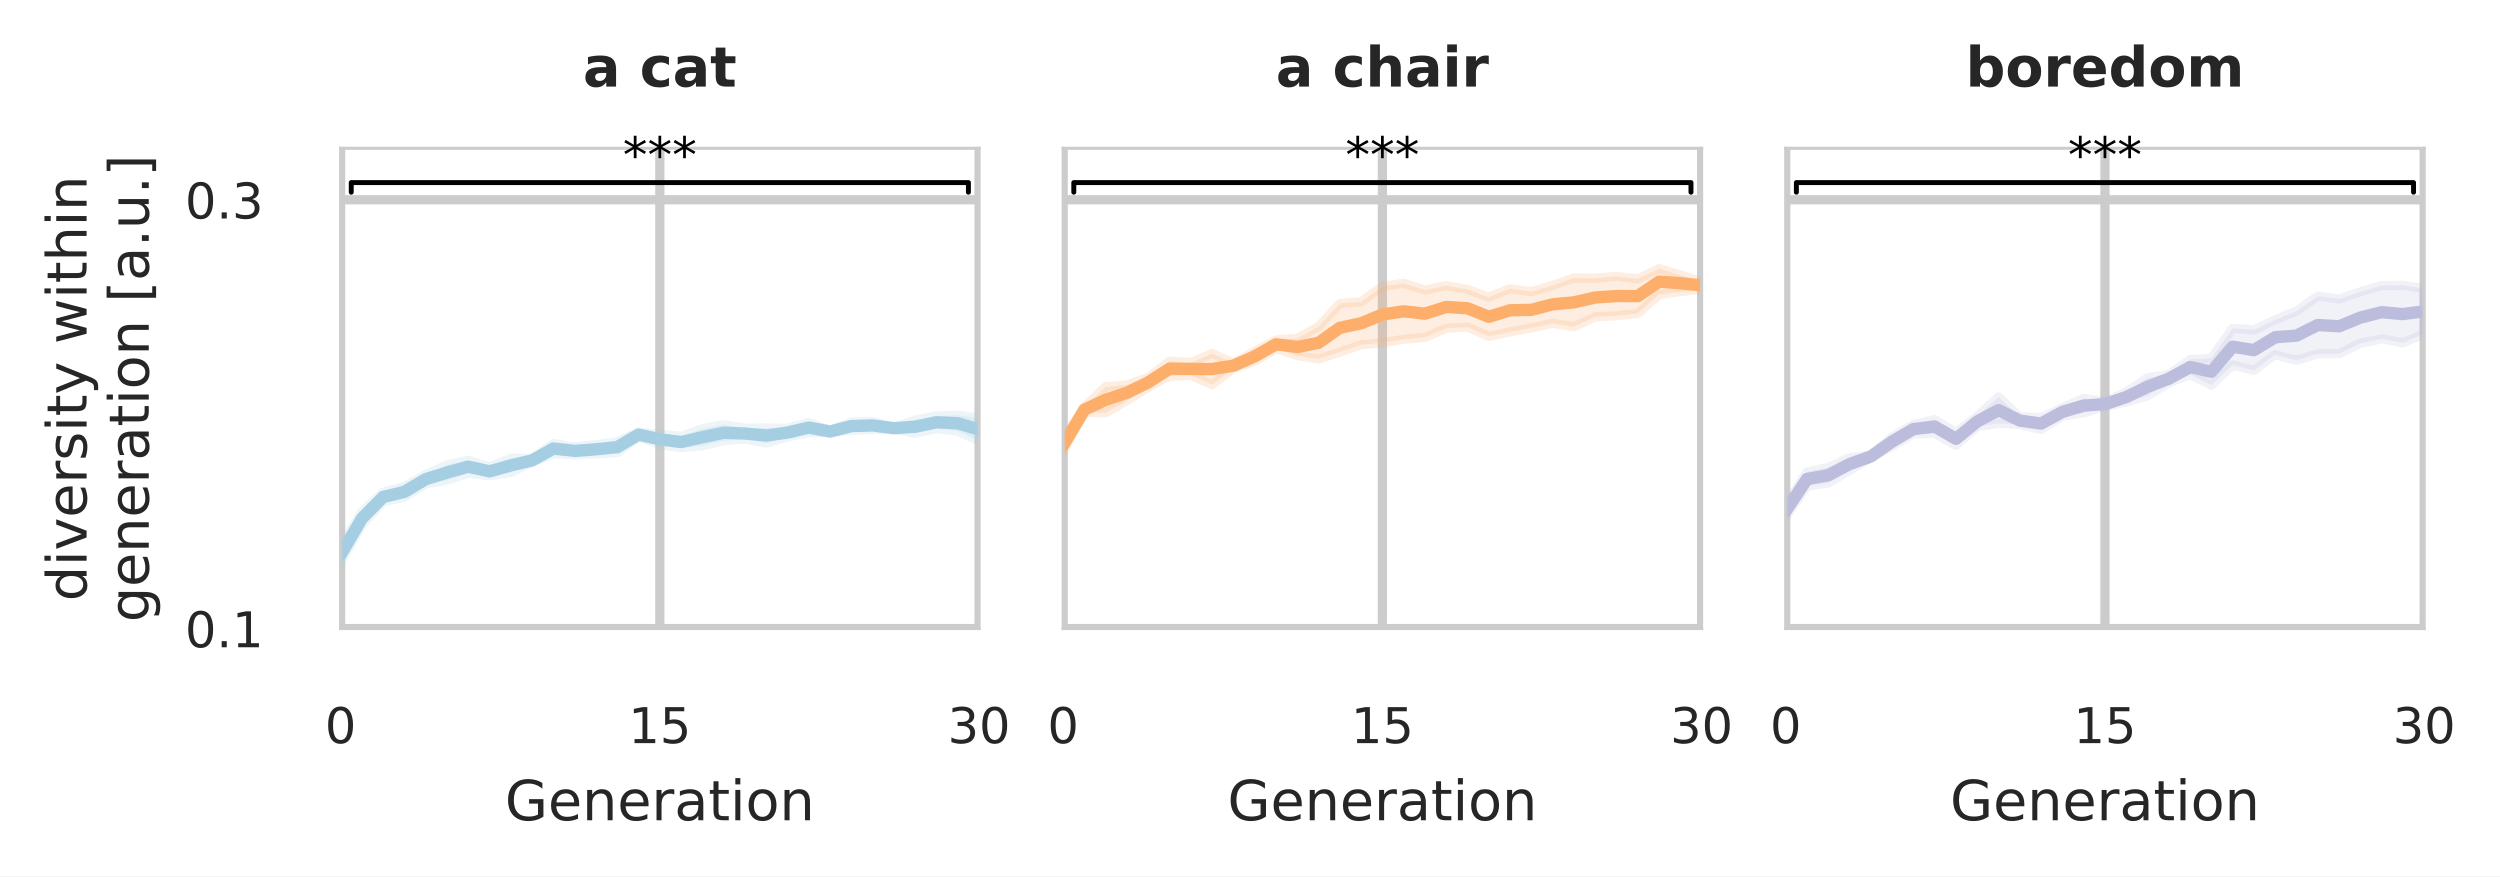
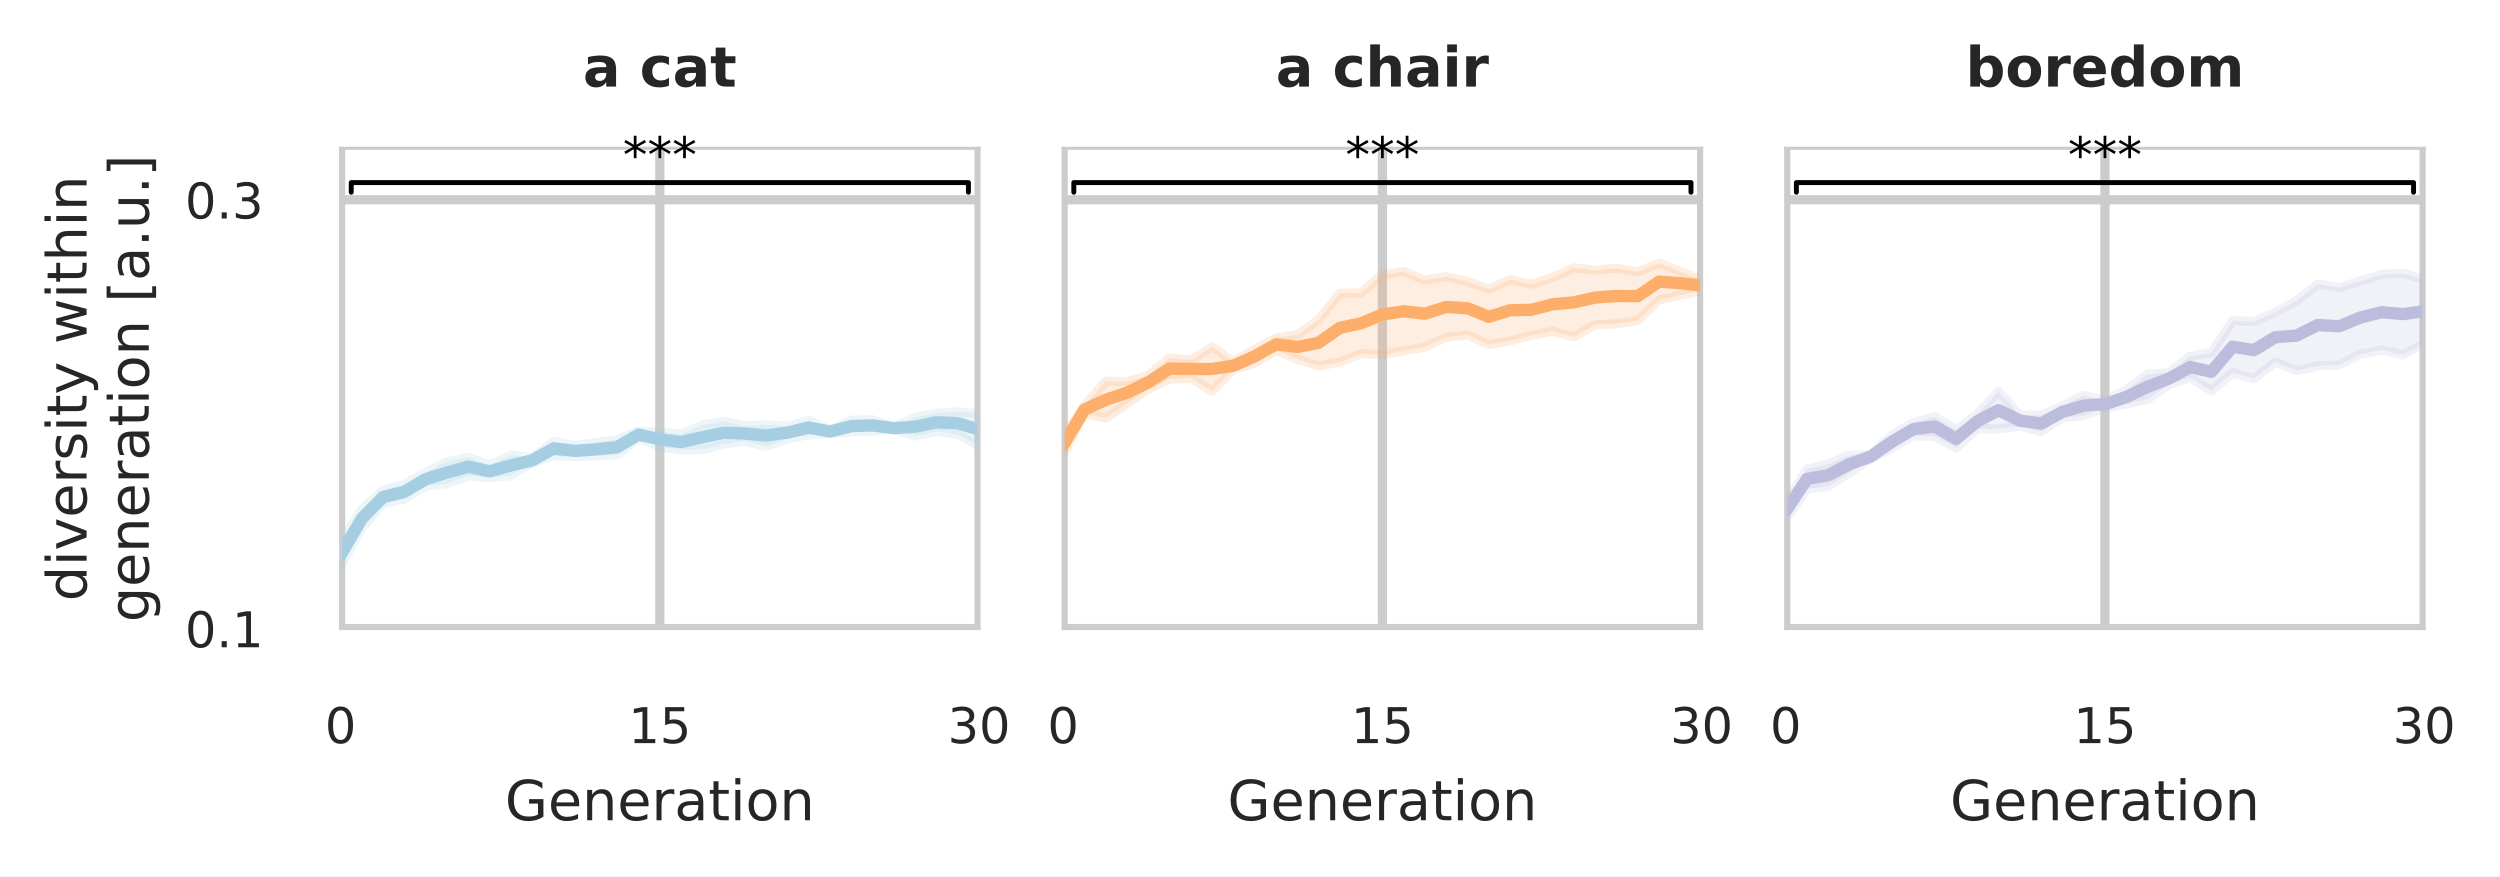
<svg xmlns="http://www.w3.org/2000/svg" xmlns:xlink="http://www.w3.org/1999/xlink" width="405.25pt" height="142.038pt" viewBox="0 0 405.25 142.038" version="1.1">
  <defs>
    <style type="text/css">*{stroke-linejoin: round; stroke-linecap: butt}</style>
  </defs>
  <g id="figure_1">
    <g id="patch_1">
      <path d="M 0 142.038  L 405.25 142.038  L 405.25 0  L 0 0  z " style="fill: #ffffff" />
    </g>
    <g id="axes_1">
      <g id="patch_2">
        <path d="M 55.211 101.885  L 158.704 101.885  L 158.704 24.039  L 55.211 24.039  z " style="fill: #ffffff" />
      </g>
      <g id="matplotlib.axis_1">
        <g id="xtick_1">
          <g id="line2d_1">
            <path d="M 55.211 101.885  L 55.211 24.039  " clip-path="url(#p2fac1399a0)" style="fill: none; stroke: #cccccc; stroke-width: 1.5; stroke-linecap: round" />
          </g>
          <g id="text_1">
            <g style="fill: #262626" transform="translate(52.66584 120.4639) scale(0.08 -0.08)">
              <defs>
                <path id="DejaVuSans-30" d="M 2034 4250  Q 1547 4250 1301 3770  Q 1056 3291 1056 2328  Q 1056 1369 1301 889  Q 1547 409 2034 409  Q 2525 409 2770 889  Q 3016 1369 3016 2328  Q 3016 3291 2770 3770  Q 2525 4250 2034 4250  z M 2034 4750  Q 2819 4750 3233 4129  Q 3647 3509 3647 2328  Q 3647 1150 3233 529  Q 2819 -91 2034 -91  Q 1250 -91 836 529  Q 422 1150 422 2328  Q 422 3509 836 4129  Q 1250 4750 2034 4750  z " transform="scale(0.015625)" />
              </defs>
              <use xlink:href="#DejaVuSans-30" />
            </g>
          </g>
        </g>
        <g id="xtick_2">
          <g id="line2d_2">
            <path d="M 106.957 101.885  L 106.957 24.039  " clip-path="url(#p2fac1399a0)" style="fill: none; stroke: #cccccc; stroke-width: 1.5; stroke-linecap: round" />
          </g>
          <g id="text_2">
            <g style="fill: #262626" transform="translate(101.8672 120.4639) scale(0.08 -0.08)">
              <defs>
                <path id="DejaVuSans-31" d="M 794 531  L 1825 531  L 1825 4091  L 703 3866  L 703 4441  L 1819 4666  L 2450 4666  L 2450 531  L 3481 531  L 3481 0  L 794 0  L 794 531  z " transform="scale(0.015625)" />
                <path id="DejaVuSans-35" d="M 691 4666  L 3169 4666  L 3169 4134  L 1269 4134  L 1269 2991  Q 1406 3038 1543 3061  Q 1681 3084 1819 3084  Q 2600 3084 3056 2656  Q 3513 2228 3513 1497  Q 3513 744 3044 326  Q 2575 -91 1722 -91  Q 1428 -91 1123 -41  Q 819 9 494 109  L 494 744  Q 775 591 1075 516  Q 1375 441 1709 441  Q 2250 441 2565 725  Q 2881 1009 2881 1497  Q 2881 1984 2565 2268  Q 2250 2553 1709 2553  Q 1456 2553 1204 2497  Q 953 2441 691 2322  L 691 4666  z " transform="scale(0.015625)" />
              </defs>
              <use xlink:href="#DejaVuSans-31" />
              <use xlink:href="#DejaVuSans-35" transform="translate(63.62305 0)" />
            </g>
          </g>
        </g>
        <g id="xtick_3">
          <g id="line2d_3">
            <path d="M 158.704 101.885  L 158.704 24.039  " clip-path="url(#p2fac1399a0)" style="fill: none; stroke: #cccccc; stroke-width: 1.5; stroke-linecap: round" />
          </g>
          <g id="text_3">
            <g style="fill: #262626" transform="translate(153.6136 120.4639) scale(0.08 -0.08)">
              <defs>
                <path id="DejaVuSans-33" d="M 2597 2516  Q 3050 2419 3304 2112  Q 3559 1806 3559 1356  Q 3559 666 3084 287  Q 2609 -91 1734 -91  Q 1441 -91 1130 -33  Q 819 25 488 141  L 488 750  Q 750 597 1062 519  Q 1375 441 1716 441  Q 2309 441 2620 675  Q 2931 909 2931 1356  Q 2931 1769 2642 2001  Q 2353 2234 1838 2234  L 1294 2234  L 1294 2753  L 1863 2753  Q 2328 2753 2575 2939  Q 2822 3125 2822 3475  Q 2822 3834 2567 4026  Q 2313 4219 1838 4219  Q 1578 4219 1281 4162  Q 984 4106 628 3988  L 628 4550  Q 988 4650 1302 4700  Q 1616 4750 1894 4750  Q 2613 4750 3031 4423  Q 3450 4097 3450 3541  Q 3450 3153 3228 2886  Q 3006 2619 2597 2516  z " transform="scale(0.015625)" />
              </defs>
              <use xlink:href="#DejaVuSans-33" />
              <use xlink:href="#DejaVuSans-30" transform="translate(63.62305 0)" />
            </g>
          </g>
        </g>
        <g id="text_4">
          <g style="fill: #262626" transform="translate(81.85353 132.9662) scale(0.09 -0.09)">
            <defs>
              <path id="DejaVuSans-47" d="M 3809 666  L 3809 1919  L 2778 1919  L 2778 2438  L 4434 2438  L 4434 434  Q 4069 175 3628 42  Q 3188 -91 2688 -91  Q 1594 -91 976 548  Q 359 1188 359 2328  Q 359 3472 976 4111  Q 1594 4750 2688 4750  Q 3144 4750 3555 4637  Q 3966 4525 4313 4306  L 4313 3634  Q 3963 3931 3569 4081  Q 3175 4231 2741 4231  Q 1884 4231 1454 3753  Q 1025 3275 1025 2328  Q 1025 1384 1454 906  Q 1884 428 2741 428  Q 3075 428 3337 486  Q 3600 544 3809 666  z " transform="scale(0.015625)" />
              <path id="DejaVuSans-65" d="M 3597 1894  L 3597 1613  L 953 1613  Q 991 1019 1311 708  Q 1631 397 2203 397  Q 2534 397 2845 478  Q 3156 559 3463 722  L 3463 178  Q 3153 47 2828 -22  Q 2503 -91 2169 -91  Q 1331 -91 842 396  Q 353 884 353 1716  Q 353 2575 817 3079  Q 1281 3584 2069 3584  Q 2775 3584 3186 3129  Q 3597 2675 3597 1894  z M 3022 2063  Q 3016 2534 2758 2815  Q 2500 3097 2075 3097  Q 1594 3097 1305 2825  Q 1016 2553 972 2059  L 3022 2063  z " transform="scale(0.015625)" />
              <path id="DejaVuSans-6e" d="M 3513 2113  L 3513 0  L 2938 0  L 2938 2094  Q 2938 2591 2744 2837  Q 2550 3084 2163 3084  Q 1697 3084 1428 2787  Q 1159 2491 1159 1978  L 1159 0  L 581 0  L 581 3500  L 1159 3500  L 1159 2956  Q 1366 3272 1645 3428  Q 1925 3584 2291 3584  Q 2894 3584 3203 3211  Q 3513 2838 3513 2113  z " transform="scale(0.015625)" />
              <path id="DejaVuSans-72" d="M 2631 2963  Q 2534 3019 2420 3045  Q 2306 3072 2169 3072  Q 1681 3072 1420 2755  Q 1159 2438 1159 1844  L 1159 0  L 581 0  L 581 3500  L 1159 3500  L 1159 2956  Q 1341 3275 1631 3429  Q 1922 3584 2338 3584  Q 2397 3584 2469 3576  Q 2541 3569 2628 3553  L 2631 2963  z " transform="scale(0.015625)" />
              <path id="DejaVuSans-61" d="M 2194 1759  Q 1497 1759 1228 1600  Q 959 1441 959 1056  Q 959 750 1161 570  Q 1363 391 1709 391  Q 2188 391 2477 730  Q 2766 1069 2766 1631  L 2766 1759  L 2194 1759  z M 3341 1997  L 3341 0  L 2766 0  L 2766 531  Q 2569 213 2275 61  Q 1981 -91 1556 -91  Q 1019 -91 701 211  Q 384 513 384 1019  Q 384 1609 779 1909  Q 1175 2209 1959 2209  L 2766 2209  L 2766 2266  Q 2766 2663 2505 2880  Q 2244 3097 1772 3097  Q 1472 3097 1187 3025  Q 903 2953 641 2809  L 641 3341  Q 956 3463 1253 3523  Q 1550 3584 1831 3584  Q 2591 3584 2966 3190  Q 3341 2797 3341 1997  z " transform="scale(0.015625)" />
              <path id="DejaVuSans-74" d="M 1172 4494  L 1172 3500  L 2356 3500  L 2356 3053  L 1172 3053  L 1172 1153  Q 1172 725 1289 603  Q 1406 481 1766 481  L 2356 481  L 2356 0  L 1766 0  Q 1100 0 847 248  Q 594 497 594 1153  L 594 3053  L 172 3053  L 172 3500  L 594 3500  L 594 4494  L 1172 4494  z " transform="scale(0.015625)" />
              <path id="DejaVuSans-69" d="M 603 3500  L 1178 3500  L 1178 0  L 603 0  L 603 3500  z M 603 4863  L 1178 4863  L 1178 4134  L 603 4134  L 603 4863  z " transform="scale(0.015625)" />
              <path id="DejaVuSans-6f" d="M 1959 3097  Q 1497 3097 1228 2736  Q 959 2375 959 1747  Q 959 1119 1226 758  Q 1494 397 1959 397  Q 2419 397 2687 759  Q 2956 1122 2956 1747  Q 2956 2369 2687 2733  Q 2419 3097 1959 3097  z M 1959 3584  Q 2709 3584 3137 3096  Q 3566 2609 3566 1747  Q 3566 888 3137 398  Q 2709 -91 1959 -91  Q 1206 -91 779 398  Q 353 888 353 1747  Q 353 2609 779 3096  Q 1206 3584 1959 3584  z " transform="scale(0.015625)" />
            </defs>
            <use xlink:href="#DejaVuSans-47" />
            <use xlink:href="#DejaVuSans-65" transform="translate(77.49023 0)" />
            <use xlink:href="#DejaVuSans-6e" transform="translate(139.0137 0)" />
            <use xlink:href="#DejaVuSans-65" transform="translate(202.3926 0)" />
            <use xlink:href="#DejaVuSans-72" transform="translate(263.916 0)" />
            <use xlink:href="#DejaVuSans-61" transform="translate(305.0293 0)" />
            <use xlink:href="#DejaVuSans-74" transform="translate(366.3086 0)" />
            <use xlink:href="#DejaVuSans-69" transform="translate(405.5176 0)" />
            <use xlink:href="#DejaVuSans-6f" transform="translate(433.3008 0)" />
            <use xlink:href="#DejaVuSans-6e" transform="translate(494.4824 0)" />
          </g>
        </g>
      </g>
      <g id="matplotlib.axis_2">
        <g id="ytick_1">
          <g id="line2d_4">
            <path d="M 55.211 101.885  L 158.704 101.885  " clip-path="url(#p2fac1399a0)" style="fill: none; stroke: #cccccc; stroke-width: 1.5; stroke-linecap: round" />
          </g>
          <g id="text_5">
            <g style="fill: #262626" transform="translate(29.98834 104.9245) scale(0.08 -0.08)">
              <defs>
                <path id="DejaVuSans-2e" d="M 684 794  L 1344 794  L 1344 0  L 684 0  L 684 794  z " transform="scale(0.015625)" />
              </defs>
              <use xlink:href="#DejaVuSans-30" />
              <use xlink:href="#DejaVuSans-2e" transform="translate(63.62305 0)" />
              <use xlink:href="#DejaVuSans-31" transform="translate(95.41016 0)" />
            </g>
          </g>
        </g>
        <g id="ytick_2">
          <g id="line2d_5">
            <path d="M 55.211 32.379  L 158.704 32.379  " clip-path="url(#p2fac1399a0)" style="fill: none; stroke: #cccccc; stroke-width: 1.5; stroke-linecap: round" />
          </g>
          <g id="text_6">
            <g style="fill: #262626" transform="translate(29.98834 35.41867) scale(0.08 -0.08)">
              <use xlink:href="#DejaVuSans-30" />
              <use xlink:href="#DejaVuSans-2e" transform="translate(63.62305 0)" />
              <use xlink:href="#DejaVuSans-33" transform="translate(95.41016 0)" />
            </g>
          </g>
        </g>
        <g id="text_7">
          <g style="fill: #262626" transform="translate(14.03859 97.45156) rotate(-90) scale(0.09 -0.09)">
            <defs>
              <path id="DejaVuSans-64" d="M 2906 2969  L 2906 4863  L 3481 4863  L 3481 0  L 2906 0  L 2906 525  Q 2725 213 2448 61  Q 2172 -91 1784 -91  Q 1150 -91 751 415  Q 353 922 353 1747  Q 353 2572 751 3078  Q 1150 3584 1784 3584  Q 2172 3584 2448 3432  Q 2725 3281 2906 2969  z M 947 1747  Q 947 1113 1208 752  Q 1469 391 1925 391  Q 2381 391 2643 752  Q 2906 1113 2906 1747  Q 2906 2381 2643 2742  Q 2381 3103 1925 3103  Q 1469 3103 1208 2742  Q 947 2381 947 1747  z " transform="scale(0.015625)" />
              <path id="DejaVuSans-76" d="M 191 3500  L 800 3500  L 1894 563  L 2988 3500  L 3597 3500  L 2284 0  L 1503 0  L 191 3500  z " transform="scale(0.015625)" />
              <path id="DejaVuSans-73" d="M 2834 3397  L 2834 2853  Q 2591 2978 2328 3040  Q 2066 3103 1784 3103  Q 1356 3103 1142 2972  Q 928 2841 928 2578  Q 928 2378 1081 2264  Q 1234 2150 1697 2047  L 1894 2003  Q 2506 1872 2764 1633  Q 3022 1394 3022 966  Q 3022 478 2636 193  Q 2250 -91 1575 -91  Q 1294 -91 989 -36  Q 684 19 347 128  L 347 722  Q 666 556 975 473  Q 1284 391 1588 391  Q 1994 391 2212 530  Q 2431 669 2431 922  Q 2431 1156 2273 1281  Q 2116 1406 1581 1522  L 1381 1569  Q 847 1681 609 1914  Q 372 2147 372 2553  Q 372 3047 722 3315  Q 1072 3584 1716 3584  Q 2034 3584 2315 3537  Q 2597 3491 2834 3397  z " transform="scale(0.015625)" />
              <path id="DejaVuSans-79" d="M 2059 -325  Q 1816 -950 1584 -1140  Q 1353 -1331 966 -1331  L 506 -1331  L 506 -850  L 844 -850  Q 1081 -850 1212 -737  Q 1344 -625 1503 -206  L 1606 56  L 191 3500  L 800 3500  L 1894 763  L 2988 3500  L 3597 3500  L 2059 -325  z " transform="scale(0.015625)" />
              <path id="DejaVuSans-20" transform="scale(0.015625)" />
              <path id="DejaVuSans-77" d="M 269 3500  L 844 3500  L 1563 769  L 2278 3500  L 2956 3500  L 3675 769  L 4391 3500  L 4966 3500  L 4050 0  L 3372 0  L 2619 2869  L 1863 0  L 1184 0  L 269 3500  z " transform="scale(0.015625)" />
              <path id="DejaVuSans-68" d="M 3513 2113  L 3513 0  L 2938 0  L 2938 2094  Q 2938 2591 2744 2837  Q 2550 3084 2163 3084  Q 1697 3084 1428 2787  Q 1159 2491 1159 1978  L 1159 0  L 581 0  L 581 4863  L 1159 4863  L 1159 2956  Q 1366 3272 1645 3428  Q 1925 3584 2291 3584  Q 2894 3584 3203 3211  Q 3513 2838 3513 2113  z " transform="scale(0.015625)" />
            </defs>
            <use xlink:href="#DejaVuSans-64" />
            <use xlink:href="#DejaVuSans-69" transform="translate(63.47656 0)" />
            <use xlink:href="#DejaVuSans-76" transform="translate(91.25977 0)" />
            <use xlink:href="#DejaVuSans-65" transform="translate(150.4395 0)" />
            <use xlink:href="#DejaVuSans-72" transform="translate(211.9629 0)" />
            <use xlink:href="#DejaVuSans-73" transform="translate(253.0762 0)" />
            <use xlink:href="#DejaVuSans-69" transform="translate(305.1758 0)" />
            <use xlink:href="#DejaVuSans-74" transform="translate(332.959 0)" />
            <use xlink:href="#DejaVuSans-79" transform="translate(372.168 0)" />
            <use xlink:href="#DejaVuSans-20" transform="translate(431.3477 0)" />
            <use xlink:href="#DejaVuSans-77" transform="translate(463.1348 0)" />
            <use xlink:href="#DejaVuSans-69" transform="translate(544.9219 0)" />
            <use xlink:href="#DejaVuSans-74" transform="translate(572.7051 0)" />
            <use xlink:href="#DejaVuSans-68" transform="translate(611.9141 0)" />
            <use xlink:href="#DejaVuSans-69" transform="translate(675.293 0)" />
            <use xlink:href="#DejaVuSans-6e" transform="translate(703.0762 0)" />
          </g>
          <g style="fill: #262626" transform="translate(24.11662 100.8469) rotate(-90) scale(0.09 -0.09)">
            <defs>
              <path id="DejaVuSans-67" d="M 2906 1791  Q 2906 2416 2648 2759  Q 2391 3103 1925 3103  Q 1463 3103 1205 2759  Q 947 2416 947 1791  Q 947 1169 1205 825  Q 1463 481 1925 481  Q 2391 481 2648 825  Q 2906 1169 2906 1791  z M 3481 434  Q 3481 -459 3084 -895  Q 2688 -1331 1869 -1331  Q 1566 -1331 1297 -1286  Q 1028 -1241 775 -1147  L 775 -588  Q 1028 -725 1275 -790  Q 1522 -856 1778 -856  Q 2344 -856 2625 -561  Q 2906 -266 2906 331  L 2906 616  Q 2728 306 2450 153  Q 2172 0 1784 0  Q 1141 0 747 490  Q 353 981 353 1791  Q 353 2603 747 3093  Q 1141 3584 1784 3584  Q 2172 3584 2450 3431  Q 2728 3278 2906 2969  L 2906 3500  L 3481 3500  L 3481 434  z " transform="scale(0.015625)" />
              <path id="DejaVuSans-5b" d="M 550 4863  L 1875 4863  L 1875 4416  L 1125 4416  L 1125 -397  L 1875 -397  L 1875 -844  L 550 -844  L 550 4863  z " transform="scale(0.015625)" />
              <path id="DejaVuSans-75" d="M 544 1381  L 544 3500  L 1119 3500  L 1119 1403  Q 1119 906 1312 657  Q 1506 409 1894 409  Q 2359 409 2629 706  Q 2900 1003 2900 1516  L 2900 3500  L 3475 3500  L 3475 0  L 2900 0  L 2900 538  Q 2691 219 2414 64  Q 2138 -91 1772 -91  Q 1169 -91 856 284  Q 544 659 544 1381  z M 1991 3584  L 1991 3584  z " transform="scale(0.015625)" />
              <path id="DejaVuSans-5d" d="M 1947 4863  L 1947 -844  L 622 -844  L 622 -397  L 1369 -397  L 1369 4416  L 622 4416  L 622 4863  L 1947 4863  z " transform="scale(0.015625)" />
            </defs>
            <use xlink:href="#DejaVuSans-67" />
            <use xlink:href="#DejaVuSans-65" transform="translate(63.47656 0)" />
            <use xlink:href="#DejaVuSans-6e" transform="translate(125 0)" />
            <use xlink:href="#DejaVuSans-65" transform="translate(188.3789 0)" />
            <use xlink:href="#DejaVuSans-72" transform="translate(249.9023 0)" />
            <use xlink:href="#DejaVuSans-61" transform="translate(291.0156 0)" />
            <use xlink:href="#DejaVuSans-74" transform="translate(352.2949 0)" />
            <use xlink:href="#DejaVuSans-69" transform="translate(391.5039 0)" />
            <use xlink:href="#DejaVuSans-6f" transform="translate(419.2871 0)" />
            <use xlink:href="#DejaVuSans-6e" transform="translate(480.4688 0)" />
            <use xlink:href="#DejaVuSans-20" transform="translate(543.8477 0)" />
            <use xlink:href="#DejaVuSans-5b" transform="translate(575.6348 0)" />
            <use xlink:href="#DejaVuSans-61" transform="translate(614.6484 0)" />
            <use xlink:href="#DejaVuSans-2e" transform="translate(675.9277 0)" />
            <use xlink:href="#DejaVuSans-75" transform="translate(707.7148 0)" />
            <use xlink:href="#DejaVuSans-2e" transform="translate(771.0938 0)" />
            <use xlink:href="#DejaVuSans-5d" transform="translate(802.8809 0)" />
          </g>
        </g>
      </g>
      <g id="FillBetweenPolyCollection_1">
        <defs>
-           <path id="m18b6a7871d" d="M 55.211 -53.372  L 55.211 -50.815  L 58.661 -56.895  L 62.11 -60.719  L 65.56 -61.46  L 69.01 -63.603  L 72.46 -64.184  L 75.909 -65.329  L 79.359 -64.918  L 82.809 -65.431  L 86.259 -67.124  L 89.708 -68.504  L 93.158 -68.328  L 96.608 -68.439  L 100.058 -68.685  L 103.507 -71.196  L 106.957 -69.993  L 110.407 -69.461  L 113.857 -69.773  L 117.306 -70.586  L 120.756 -70.893  L 124.206 -70.211  L 127.656 -71.213  L 131.106 -71.902  L 134.555 -71.919  L 138.005 -72.281  L 141.455 -72.426  L 144.905 -72.503  L 148.354 -71.789  L 151.804 -72.554  L 155.254 -72.145  L 158.704 -70.529  L 158.704 -74.271  L 158.704 -74.271  L 155.254 -74.72  L 151.804 -74.621  L 148.354 -73.944  L 144.905 -72.749  L 141.455 -73.731  L 138.005 -73.651  L 134.555 -72.259  L 131.106 -73.548  L 127.656 -72.625  L 124.206 -72.666  L 120.756 -72.634  L 117.306 -73.195  L 113.857 -72.566  L 110.407 -71.295  L 106.957 -71.668  L 103.507 -71.992  L 100.058 -70.431  L 96.608 -69.969  L 93.158 -69.571  L 89.708 -70.159  L 86.259 -67.692  L 82.809 -67.773  L 79.359 -66.335  L 75.909 -67.451  L 72.46 -66.701  L 69.01 -65.133  L 65.56 -63.175  L 62.11 -62.247  L 58.661 -59.086  L 55.211 -53.372  z " style="stroke: #a6cee3; stroke-opacity: 0.2; stroke-width: 1.5" />
+           <path id="md498c8ce78" d="M 55.211 -53.905  L 55.211 -50.282  L 58.661 -56.438  L 62.11 -60.401  L 65.56 -61.102  L 69.01 -63.284  L 72.46 -63.659  L 75.909 -64.887  L 79.359 -64.623  L 82.809 -64.943  L 86.259 -67.006  L 89.708 -68.159  L 93.158 -68.07  L 96.608 -68.12  L 100.058 -68.321  L 103.507 -71.03  L 106.957 -69.644  L 110.407 -69.079  L 113.857 -69.192  L 117.306 -70.043  L 120.756 -70.531  L 124.206 -69.699  L 127.656 -70.919  L 131.106 -71.559  L 134.555 -71.848  L 138.005 -71.995  L 141.455 -72.155  L 144.905 -72.452  L 148.354 -71.341  L 151.804 -72.124  L 155.254 -71.609  L 158.704 -69.749  L 158.704 -75.051  L 158.704 -75.051  L 155.254 -75.256  L 151.804 -75.052  L 148.354 -74.393  L 144.905 -72.801  L 141.455 -74.003  L 138.005 -73.936  L 134.555 -72.329  L 131.106 -73.891  L 127.656 -72.919  L 124.206 -73.177  L 120.756 -72.996  L 117.306 -73.739  L 113.857 -73.148  L 110.407 -71.677  L 106.957 -72.017  L 103.507 -72.158  L 100.058 -70.794  L 96.608 -70.288  L 93.158 -69.829  L 89.708 -70.503  L 86.259 -67.81  L 82.809 -68.261  L 79.359 -66.63  L 75.909 -67.893  L 72.46 -67.226  L 69.01 -65.452  L 65.56 -63.532  L 62.11 -62.565  L 58.661 -59.542  L 55.211 -53.905  z " style="stroke: #a6cee3; stroke-opacity: 0.2; stroke-width: 1.5" />
        </defs>
        <g clip-path="url(#p2fac1399a0)">
-           <use xlink:href="#m18b6a7871d" x="0" y="142.038" style="fill: #a6cee3; fill-opacity: 0.2; stroke: #a6cee3; stroke-opacity: 0.2; stroke-width: 1.5" />
+           <use xlink:href="#md498c8ce78" x="0" y="142.038" style="fill: #a6cee3; fill-opacity: 0.2; stroke: #a6cee3; stroke-opacity: 0.2; stroke-width: 1.5" />
        </g>
      </g>
      <g id="line2d_6">
        <path d="M 55.211 89.944  L 58.661 84.048  L 62.11 80.555  L 65.56 79.721  L 69.01 77.67  L 72.46 76.595  L 75.909 75.648  L 79.359 76.412  L 82.809 75.436  L 86.259 74.63  L 89.708 72.707  L 93.158 73.088  L 96.608 72.834  L 100.058 72.48  L 103.507 70.444  L 106.957 71.208  L 110.407 71.66  L 113.857 70.868  L 117.306 70.147  L 120.756 70.274  L 124.206 70.6  L 127.656 70.119  L 131.106 69.313  L 134.555 69.949  L 138.005 69.072  L 141.455 68.959  L 144.905 69.412  L 148.354 69.171  L 151.804 68.45  L 155.254 68.606  L 158.704 69.638  " clip-path="url(#p2fac1399a0)" style="fill: none; stroke: #a6cee3; stroke-width: 2; stroke-linecap: round" />
      </g>
      <g id="line2d_7">
        <path d="M 56.936 31.156  L 56.936 29.599  L 156.979 29.599  L 156.979 31.156  " style="fill: none; stroke: #000000; stroke-width: 0.8; stroke-linecap: round" />
      </g>
      <g id="patch_3">
        <path d="M 55.211 101.885  L 55.211 24.039  " style="fill: none; stroke: #cccccc; stroke-width: 0.5; stroke-linejoin: miter; stroke-linecap: square" />
      </g>
      <g id="patch_4">
        <path d="M 158.704 101.885  L 158.704 24.039  " style="fill: none; stroke: #cccccc; stroke-width: 0.5; stroke-linejoin: miter; stroke-linecap: square" />
      </g>
      <g id="patch_5">
        <path d="M 55.211 101.885  L 158.704 101.885  " style="fill: none; stroke: #cccccc; stroke-width: 0.5; stroke-linejoin: miter; stroke-linecap: square" />
      </g>
      <g id="patch_6">
        <path d="M 55.211 24.039  L 158.704 24.039  " style="fill: none; stroke: #cccccc; stroke-width: 0.5; stroke-linejoin: miter; stroke-linecap: square" />
      </g>
      <g id="text_8">
        <g transform="translate(100.9572 27.93531) scale(0.08 -0.08)">
          <defs>
            <path id="DejaVuSans-2a" d="M 3009 3897  L 1888 3291  L 3009 2681  L 2828 2375  L 1778 3009  L 1778 1831  L 1422 1831  L 1422 3009  L 372 2375  L 191 2681  L 1313 3291  L 191 3897  L 372 4206  L 1422 3572  L 1422 4750  L 1778 4750  L 1778 3572  L 2828 4206  L 3009 3897  z " transform="scale(0.015625)" />
          </defs>
          <use xlink:href="#DejaVuSans-2a" />
          <use xlink:href="#DejaVuSans-2a" transform="translate(50 0)" />
          <use xlink:href="#DejaVuSans-2a" transform="translate(100 0)" />
        </g>
      </g>
      <g id="text_9">
        <g style="fill: #262626" transform="translate(94.49853 14.03859) scale(0.09 -0.09)">
          <defs>
            <path id="DejaVuSans-Bold-61" d="M 2106 1575  Q 1756 1575 1579 1456  Q 1403 1338 1403 1106  Q 1403 894 1545 773  Q 1688 653 1941 653  Q 2256 653 2472 879  Q 2688 1106 2688 1447  L 2688 1575  L 2106 1575  z M 3816 1997  L 3816 0  L 2688 0  L 2688 519  Q 2463 200 2181 54  Q 1900 -91 1497 -91  Q 953 -91 614 226  Q 275 544 275 1050  Q 275 1666 698 1953  Q 1122 2241 2028 2241  L 2688 2241  L 2688 2328  Q 2688 2594 2478 2717  Q 2269 2841 1825 2841  Q 1466 2841 1156 2769  Q 847 2697 581 2553  L 581 3406  Q 941 3494 1303 3539  Q 1666 3584 2028 3584  Q 2975 3584 3395 3211  Q 3816 2838 3816 1997  z " transform="scale(0.015625)" />
            <path id="DejaVuSans-Bold-20" transform="scale(0.015625)" />
            <path id="DejaVuSans-Bold-63" d="M 3366 3391  L 3366 2478  Q 3138 2634 2908 2709  Q 2678 2784 2431 2784  Q 1963 2784 1702 2511  Q 1441 2238 1441 1747  Q 1441 1256 1702 982  Q 1963 709 2431 709  Q 2694 709 2930 787  Q 3166 866 3366 1019  L 3366 103  Q 3103 6 2833 -42  Q 2563 -91 2291 -91  Q 1344 -91 809 395  Q 275 881 275 1747  Q 275 2613 809 3098  Q 1344 3584 2291 3584  Q 2566 3584 2833 3536  Q 3100 3488 3366 3391  z " transform="scale(0.015625)" />
            <path id="DejaVuSans-Bold-74" d="M 1759 4494  L 1759 3500  L 2913 3500  L 2913 2700  L 1759 2700  L 1759 1216  Q 1759 972 1856 886  Q 1953 800 2241 800  L 2816 800  L 2816 0  L 1856 0  Q 1194 0 917 276  Q 641 553 641 1216  L 641 2700  L 84 2700  L 84 3500  L 641 3500  L 641 4494  L 1759 4494  z " transform="scale(0.015625)" />
          </defs>
          <use xlink:href="#DejaVuSans-Bold-61" />
          <use xlink:href="#DejaVuSans-Bold-20" transform="translate(67.48047 0)" />
          <use xlink:href="#DejaVuSans-Bold-63" transform="translate(102.2949 0)" />
          <use xlink:href="#DejaVuSans-Bold-61" transform="translate(161.5723 0)" />
          <use xlink:href="#DejaVuSans-Bold-74" transform="translate(229.0527 0)" />
        </g>
      </g>
    </g>
    <g id="axes_2">
      <g id="patch_7">
        <path d="M 172.339 101.885  L 275.832 101.885  L 275.832 24.039  L 172.339 24.039  z " style="fill: #ffffff" />
      </g>
      <g id="matplotlib.axis_3">
        <g id="xtick_4">
          <g id="line2d_8">
            <path d="M 172.339 101.885  L 172.339 24.039  " clip-path="url(#paa83cd52d5)" style="fill: none; stroke: #cccccc; stroke-width: 1.5; stroke-linecap: round" />
          </g>
          <g id="text_10">
            <g style="fill: #262626" transform="translate(169.794 120.4639) scale(0.08 -0.08)">
              <use xlink:href="#DejaVuSans-30" />
            </g>
          </g>
        </g>
        <g id="xtick_5">
          <g id="line2d_9">
            <path d="M 224.085 101.885  L 224.085 24.039  " clip-path="url(#paa83cd52d5)" style="fill: none; stroke: #cccccc; stroke-width: 1.5; stroke-linecap: round" />
          </g>
          <g id="text_11">
            <g style="fill: #262626" transform="translate(218.9954 120.4639) scale(0.08 -0.08)">
              <use xlink:href="#DejaVuSans-31" />
              <use xlink:href="#DejaVuSans-35" transform="translate(63.62305 0)" />
            </g>
          </g>
        </g>
        <g id="xtick_6">
          <g id="line2d_10">
            <path d="M 275.832 101.885  L 275.832 24.039  " clip-path="url(#paa83cd52d5)" style="fill: none; stroke: #cccccc; stroke-width: 1.5; stroke-linecap: round" />
          </g>
          <g id="text_12">
            <g style="fill: #262626" transform="translate(270.7418 120.4639) scale(0.08 -0.08)">
              <use xlink:href="#DejaVuSans-33" />
              <use xlink:href="#DejaVuSans-30" transform="translate(63.62305 0)" />
            </g>
          </g>
        </g>
        <g id="text_13">
          <g style="fill: #262626" transform="translate(198.9817 132.9662) scale(0.09 -0.09)">
            <use xlink:href="#DejaVuSans-47" />
            <use xlink:href="#DejaVuSans-65" transform="translate(77.49023 0)" />
            <use xlink:href="#DejaVuSans-6e" transform="translate(139.0137 0)" />
            <use xlink:href="#DejaVuSans-65" transform="translate(202.3926 0)" />
            <use xlink:href="#DejaVuSans-72" transform="translate(263.916 0)" />
            <use xlink:href="#DejaVuSans-61" transform="translate(305.0293 0)" />
            <use xlink:href="#DejaVuSans-74" transform="translate(366.3086 0)" />
            <use xlink:href="#DejaVuSans-69" transform="translate(405.5176 0)" />
            <use xlink:href="#DejaVuSans-6f" transform="translate(433.3008 0)" />
            <use xlink:href="#DejaVuSans-6e" transform="translate(494.4824 0)" />
          </g>
        </g>
      </g>
      <g id="matplotlib.axis_4">
        <g id="ytick_3">
          <g id="line2d_11">
            <path d="M 172.339 101.885  L 275.832 101.885  " clip-path="url(#paa83cd52d5)" style="fill: none; stroke: #cccccc; stroke-width: 1.5; stroke-linecap: round" />
          </g>
        </g>
        <g id="ytick_4">
          <g id="line2d_12">
            <path d="M 172.339 32.379  L 275.832 32.379  " clip-path="url(#paa83cd52d5)" style="fill: none; stroke: #cccccc; stroke-width: 1.5; stroke-linecap: round" />
          </g>
        </g>
      </g>
      <g id="FillBetweenPolyCollection_2">
        <defs>
-           <path id="mb9f5db2abd" d="M 172.339 -70.816  L 172.339 -68.893  L 175.789 -75.177  L 179.239 -75.123  L 182.688 -77.119  L 186.138 -79.255  L 189.588 -81.072  L 193.038 -81.198  L 196.487 -79.681  L 199.937 -82.335  L 203.387 -83.475  L 206.837 -85.53  L 210.286 -84.392  L 213.736 -83.843  L 217.186 -84.96  L 220.636 -86.154  L 224.085 -86.481  L 227.535 -87.037  L 230.985 -87.365  L 234.435 -88.82  L 237.884 -89.016  L 241.334 -87.507  L 244.784 -88.243  L 248.234 -88.888  L 251.683 -89.631  L 255.133 -89.083  L 258.583 -90.691  L 262.033 -90.86  L 265.482 -91.25  L 268.932 -94.271  L 272.382 -94.78  L 275.832 -95.147  L 275.832 -96.375  L 275.832 -96.375  L 272.382 -97.478  L 268.932 -98.495  L 265.482 -96.821  L 262.033 -97.24  L 258.583 -96.928  L 255.133 -96.98  L 251.683 -95.782  L 248.234 -94.743  L 244.784 -95.246  L 241.334 -93.862  L 237.884 -95.124  L 234.435 -95.745  L 230.985 -95.022  L 227.535 -96.113  L 224.085 -95.623  L 220.636 -93.121  L 217.186 -92.845  L 213.736 -89.097  L 210.286 -87.191  L 206.837 -86.93  L 203.387 -85.082  L 199.937 -83.195  L 196.487 -84.746  L 193.038 -83.258  L 189.588 -83.497  L 186.138 -80.874  L 182.688 -79.644  L 179.239 -79.35  L 175.789 -76.099  L 172.339 -70.816  z " style="stroke: #fdae6b; stroke-opacity: 0.2; stroke-width: 1.5" />
+           <path id="m158c2b828a" d="M 172.339 -71.217  L 172.339 -68.492  L 175.789 -74.985  L 179.239 -74.242  L 182.688 -76.593  L 186.138 -78.917  L 189.588 -80.567  L 193.038 -80.769  L 196.487 -78.626  L 199.937 -82.156  L 203.387 -83.14  L 206.837 -85.239  L 210.286 -83.808  L 213.736 -82.749  L 217.186 -83.318  L 220.636 -84.703  L 224.085 -84.577  L 227.535 -85.146  L 230.985 -85.77  L 234.435 -87.377  L 237.884 -87.744  L 241.334 -86.183  L 244.784 -86.785  L 248.234 -87.668  L 251.683 -88.349  L 255.133 -87.438  L 258.583 -89.392  L 262.033 -89.531  L 265.482 -90.09  L 268.932 -93.392  L 272.382 -94.218  L 275.832 -94.891  L 275.832 -96.63  L 275.832 -96.63  L 272.382 -98.039  L 268.932 -99.374  L 265.482 -97.981  L 262.033 -98.569  L 258.583 -98.227  L 255.133 -98.625  L 251.683 -97.064  L 248.234 -95.963  L 244.784 -96.705  L 241.334 -95.185  L 237.884 -96.396  L 234.435 -97.187  L 230.985 -96.617  L 227.535 -98.004  L 224.085 -97.527  L 220.636 -94.572  L 217.186 -94.487  L 213.736 -90.191  L 210.286 -87.775  L 206.837 -87.221  L 203.387 -85.417  L 199.937 -83.375  L 196.487 -85.801  L 193.038 -83.686  L 189.588 -84.002  L 186.138 -81.211  L 182.688 -80.17  L 179.239 -80.23  L 175.789 -76.291  L 172.339 -71.217  z " style="stroke: #fdae6b; stroke-opacity: 0.2; stroke-width: 1.5" />
        </defs>
        <g clip-path="url(#paa83cd52d5)">
-           <use xlink:href="#mb9f5db2abd" x="0" y="142.038" style="fill: #fdae6b; fill-opacity: 0.2; stroke: #fdae6b; stroke-opacity: 0.2; stroke-width: 1.5" />
+           <use xlink:href="#m158c2b828a" x="0" y="142.038" style="fill: #fdae6b; fill-opacity: 0.2; stroke: #fdae6b; stroke-opacity: 0.2; stroke-width: 1.5" />
        </g>
      </g>
      <g id="line2d_13">
        <path d="M 172.339 72.183  L 175.789 66.4  L 179.239 64.802  L 182.688 63.656  L 186.138 61.974  L 189.588 59.753  L 193.038 59.81  L 196.487 59.824  L 199.937 59.273  L 203.387 57.76  L 206.837 55.808  L 210.286 56.246  L 213.736 55.568  L 217.186 53.135  L 220.636 52.4  L 224.085 50.986  L 227.535 50.463  L 230.985 50.845  L 234.435 49.756  L 237.884 49.968  L 241.334 51.354  L 244.784 50.293  L 248.234 50.222  L 251.683 49.332  L 255.133 49.006  L 258.583 48.229  L 262.033 47.988  L 265.482 48.002  L 268.932 45.655  L 272.382 45.909  L 275.832 46.277  " clip-path="url(#paa83cd52d5)" style="fill: none; stroke: #fdae6b; stroke-width: 2; stroke-linecap: round" />
      </g>
      <g id="line2d_14">
        <path d="M 174.064 31.156  L 174.064 29.599  L 274.107 29.599  L 274.107 31.156  " style="fill: none; stroke: #000000; stroke-width: 0.8; stroke-linecap: round" />
      </g>
      <g id="patch_8">
        <path d="M 172.339 101.885  L 172.339 24.039  " style="fill: none; stroke: #cccccc; stroke-width: 0.5; stroke-linejoin: miter; stroke-linecap: square" />
      </g>
      <g id="patch_9">
        <path d="M 275.832 101.885  L 275.832 24.039  " style="fill: none; stroke: #cccccc; stroke-width: 0.5; stroke-linejoin: miter; stroke-linecap: square" />
      </g>
      <g id="patch_10">
        <path d="M 172.339 101.885  L 275.832 101.885  " style="fill: none; stroke: #cccccc; stroke-width: 0.5; stroke-linejoin: miter; stroke-linecap: square" />
      </g>
      <g id="patch_11">
        <path d="M 172.339 24.039  L 275.832 24.039  " style="fill: none; stroke: #cccccc; stroke-width: 0.5; stroke-linejoin: miter; stroke-linecap: square" />
      </g>
      <g id="text_14">
        <g transform="translate(218.0854 27.93531) scale(0.08 -0.08)">
          <use xlink:href="#DejaVuSans-2a" />
          <use xlink:href="#DejaVuSans-2a" transform="translate(50 0)" />
          <use xlink:href="#DejaVuSans-2a" transform="translate(100 0)" />
        </g>
      </g>
      <g id="text_15">
        <g style="fill: #262626" transform="translate(206.8124 14.03859) scale(0.09 -0.09)">
          <defs>
            <path id="DejaVuSans-Bold-68" d="M 4056 2131  L 4056 0  L 2931 0  L 2931 347  L 2931 1625  Q 2931 2084 2911 2256  Q 2891 2428 2841 2509  Q 2775 2619 2662 2680  Q 2550 2741 2406 2741  Q 2056 2741 1856 2470  Q 1656 2200 1656 1722  L 1656 0  L 538 0  L 538 4863  L 1656 4863  L 1656 2988  Q 1909 3294 2193 3439  Q 2478 3584 2822 3584  Q 3428 3584 3742 3212  Q 4056 2841 4056 2131  z " transform="scale(0.015625)" />
            <path id="DejaVuSans-Bold-69" d="M 538 3500  L 1656 3500  L 1656 0  L 538 0  L 538 3500  z M 538 4863  L 1656 4863  L 1656 3950  L 538 3950  L 538 4863  z " transform="scale(0.015625)" />
            <path id="DejaVuSans-Bold-72" d="M 3138 2547  Q 2991 2616 2845 2648  Q 2700 2681 2553 2681  Q 2122 2681 1889 2404  Q 1656 2128 1656 1613  L 1656 0  L 538 0  L 538 3500  L 1656 3500  L 1656 2925  Q 1872 3269 2151 3426  Q 2431 3584 2822 3584  Q 2878 3584 2943 3579  Q 3009 3575 3134 3559  L 3138 2547  z " transform="scale(0.015625)" />
          </defs>
          <use xlink:href="#DejaVuSans-Bold-61" />
          <use xlink:href="#DejaVuSans-Bold-20" transform="translate(67.48047 0)" />
          <use xlink:href="#DejaVuSans-Bold-63" transform="translate(102.2949 0)" />
          <use xlink:href="#DejaVuSans-Bold-68" transform="translate(161.5723 0)" />
          <use xlink:href="#DejaVuSans-Bold-61" transform="translate(232.7637 0)" />
          <use xlink:href="#DejaVuSans-Bold-69" transform="translate(300.2441 0)" />
          <use xlink:href="#DejaVuSans-Bold-72" transform="translate(334.5215 0)" />
        </g>
      </g>
    </g>
    <g id="axes_3">
      <g id="patch_12">
        <path d="M 289.467 101.885  L 392.96 101.885  L 392.96 24.039  L 289.467 24.039  z " style="fill: #ffffff" />
      </g>
      <g id="matplotlib.axis_5">
        <g id="xtick_7">
          <g id="line2d_15">
            <path d="M 289.467 101.885  L 289.467 24.039  " clip-path="url(#p4e846ec29d)" style="fill: none; stroke: #cccccc; stroke-width: 1.5; stroke-linecap: round" />
          </g>
          <g id="text_16">
            <g style="fill: #262626" transform="translate(286.9222 120.4639) scale(0.08 -0.08)">
              <use xlink:href="#DejaVuSans-30" />
            </g>
          </g>
        </g>
        <g id="xtick_8">
          <g id="line2d_16">
            <path d="M 341.214 101.885  L 341.214 24.039  " clip-path="url(#p4e846ec29d)" style="fill: none; stroke: #cccccc; stroke-width: 1.5; stroke-linecap: round" />
          </g>
          <g id="text_17">
            <g style="fill: #262626" transform="translate(336.1236 120.4639) scale(0.08 -0.08)">
              <use xlink:href="#DejaVuSans-31" />
              <use xlink:href="#DejaVuSans-35" transform="translate(63.62305 0)" />
            </g>
          </g>
        </g>
        <g id="xtick_9">
          <g id="line2d_17">
            <path d="M 392.96 101.885  L 392.96 24.039  " clip-path="url(#p4e846ec29d)" style="fill: none; stroke: #cccccc; stroke-width: 1.5; stroke-linecap: round" />
          </g>
          <g id="text_18">
            <g style="fill: #262626" transform="translate(387.87 120.4639) scale(0.08 -0.08)">
              <use xlink:href="#DejaVuSans-33" />
              <use xlink:href="#DejaVuSans-30" transform="translate(63.62305 0)" />
            </g>
          </g>
        </g>
        <g id="text_19">
          <g style="fill: #262626" transform="translate(316.1099 132.9662) scale(0.09 -0.09)">
            <use xlink:href="#DejaVuSans-47" />
            <use xlink:href="#DejaVuSans-65" transform="translate(77.49023 0)" />
            <use xlink:href="#DejaVuSans-6e" transform="translate(139.0137 0)" />
            <use xlink:href="#DejaVuSans-65" transform="translate(202.3926 0)" />
            <use xlink:href="#DejaVuSans-72" transform="translate(263.916 0)" />
            <use xlink:href="#DejaVuSans-61" transform="translate(305.0293 0)" />
            <use xlink:href="#DejaVuSans-74" transform="translate(366.3086 0)" />
            <use xlink:href="#DejaVuSans-69" transform="translate(405.5176 0)" />
            <use xlink:href="#DejaVuSans-6f" transform="translate(433.3008 0)" />
            <use xlink:href="#DejaVuSans-6e" transform="translate(494.4824 0)" />
          </g>
        </g>
      </g>
      <g id="matplotlib.axis_6">
        <g id="ytick_5">
          <g id="line2d_18">
            <path d="M 289.467 101.885  L 392.96 101.885  " clip-path="url(#p4e846ec29d)" style="fill: none; stroke: #cccccc; stroke-width: 1.5; stroke-linecap: round" />
          </g>
        </g>
        <g id="ytick_6">
          <g id="line2d_19">
            <path d="M 289.467 32.379  L 392.96 32.379  " clip-path="url(#p4e846ec29d)" style="fill: none; stroke: #cccccc; stroke-width: 1.5; stroke-linecap: round" />
          </g>
        </g>
      </g>
      <g id="FillBetweenPolyCollection_3">
        <defs>
-           <path id="mee297278c8" d="M 289.467 -60.152  L 289.467 -58.261  L 292.917 -63.258  L 296.367 -63.751  L 299.817 -65.793  L 303.266 -67.857  L 306.716 -69.704  L 310.166 -71.741  L 313.616 -71.77  L 317.065 -69.858  L 320.515 -72.891  L 323.965 -73.402  L 327.415 -73.246  L 330.864 -72.434  L 334.314 -74.605  L 337.764 -75.114  L 341.214 -76.136  L 344.663 -76.873  L 348.113 -77.896  L 351.563 -79.996  L 355.013 -81.321  L 358.462 -79.605  L 361.912 -82.863  L 365.362 -82.014  L 368.812 -84.536  L 372.261 -83.64  L 375.711 -84.683  L 379.161 -84.709  L 382.611 -86.384  L 386.06 -87.109  L 389.51 -86.47  L 392.96 -87.925  L 392.96 -95.254  L 392.96 -95.254  L 389.51 -95.775  L 386.06 -95.759  L 382.611 -94.73  L 379.161 -93.577  L 375.711 -94.027  L 372.261 -91.62  L 368.812 -90.215  L 365.362 -88.55  L 361.912 -88.805  L 358.462 -83.945  L 355.013 -83.757  L 351.563 -81.321  L 348.113 -80.791  L 344.663 -78.476  L 341.214 -76.922  L 337.764 -77.463  L 334.314 -75.936  L 330.864 -74.317  L 327.415 -74.467  L 323.965 -77.705  L 320.515 -74.568  L 317.065 -71.944  L 313.616 -74.02  L 310.166 -73.228  L 306.716 -71.222  L 303.266 -68.232  L 299.817 -67.835  L 296.367 -66.257  L 292.917 -65.534  L 289.467 -60.152  z " style="stroke: #bcbddc; stroke-opacity: 0.2; stroke-width: 1.5" />
+           <path id="mae0a195dde" d="M 289.467 -60.545  L 289.467 -57.867  L 292.917 -62.784  L 296.367 -63.229  L 299.817 -65.368  L 303.266 -67.78  L 306.716 -69.387  L 310.166 -71.432  L 313.616 -71.302  L 317.065 -69.424  L 320.515 -72.541  L 323.965 -72.506  L 327.415 -72.992  L 330.864 -72.042  L 334.314 -74.327  L 337.764 -74.625  L 341.214 -75.973  L 344.663 -76.539  L 348.113 -77.293  L 351.563 -79.72  L 355.013 -80.813  L 358.462 -78.701  L 361.912 -81.625  L 365.362 -80.653  L 368.812 -83.353  L 372.261 -81.978  L 375.711 -82.736  L 379.161 -82.862  L 382.611 -84.645  L 386.06 -85.307  L 389.51 -84.532  L 392.96 -86.398  L 392.96 -96.78  L 392.96 -96.78  L 389.51 -97.713  L 386.06 -97.56  L 382.611 -96.469  L 379.161 -95.423  L 375.711 -95.974  L 372.261 -93.282  L 368.812 -91.398  L 365.362 -89.912  L 361.912 -90.042  L 358.462 -84.849  L 355.013 -84.265  L 351.563 -81.597  L 348.113 -81.394  L 344.663 -78.81  L 341.214 -77.086  L 337.764 -77.952  L 334.314 -76.214  L 330.864 -74.709  L 327.415 -74.721  L 323.965 -78.601  L 320.515 -74.917  L 317.065 -72.378  L 313.616 -74.488  L 310.166 -73.538  L 306.716 -71.538  L 303.266 -68.31  L 299.817 -68.26  L 296.367 -66.779  L 292.917 -66.008  L 289.467 -60.545  z " style="stroke: #bcbddc; stroke-opacity: 0.2; stroke-width: 1.5" />
        </defs>
        <g clip-path="url(#p4e846ec29d)">
-           <use xlink:href="#mee297278c8" x="0" y="142.038" style="fill: #bcbddc; fill-opacity: 0.2; stroke: #bcbddc; stroke-opacity: 0.2; stroke-width: 1.5" />
+           <use xlink:href="#mae0a195dde" x="0" y="142.038" style="fill: #bcbddc; fill-opacity: 0.2; stroke: #bcbddc; stroke-opacity: 0.2; stroke-width: 1.5" />
        </g>
      </g>
      <g id="line2d_20">
        <path d="M 289.467 82.832  L 292.917 77.642  L 296.367 77.034  L 299.817 75.224  L 303.266 73.993  L 306.716 71.575  L 310.166 69.553  L 313.616 69.143  L 317.065 71.137  L 320.515 68.309  L 323.965 66.485  L 327.415 68.181  L 330.864 68.662  L 334.314 66.767  L 337.764 65.749  L 341.214 65.509  L 344.663 64.363  L 348.113 62.695  L 351.563 61.38  L 355.013 59.499  L 358.462 60.263  L 361.912 56.204  L 365.362 56.756  L 368.812 54.663  L 372.261 54.408  L 375.711 52.683  L 379.161 52.895  L 382.611 51.481  L 386.06 50.604  L 389.51 50.915  L 392.96 50.449  " clip-path="url(#p4e846ec29d)" style="fill: none; stroke: #bcbddc; stroke-width: 2; stroke-linecap: round" />
      </g>
      <g id="line2d_21">
        <path d="M 291.192 31.156  L 291.192 29.599  L 391.235 29.599  L 391.235 31.156  " style="fill: none; stroke: #000000; stroke-width: 0.8; stroke-linecap: round" />
      </g>
      <g id="patch_13">
        <path d="M 289.467 101.885  L 289.467 24.039  " style="fill: none; stroke: #cccccc; stroke-width: 0.5; stroke-linejoin: miter; stroke-linecap: square" />
      </g>
      <g id="patch_14">
        <path d="M 392.96 101.885  L 392.96 24.039  " style="fill: none; stroke: #cccccc; stroke-width: 0.5; stroke-linejoin: miter; stroke-linecap: square" />
      </g>
      <g id="patch_15">
        <path d="M 289.467 101.885  L 392.96 101.885  " style="fill: none; stroke: #cccccc; stroke-width: 0.5; stroke-linejoin: miter; stroke-linecap: square" />
      </g>
      <g id="patch_16">
        <path d="M 289.467 24.039  L 392.96 24.039  " style="fill: none; stroke: #cccccc; stroke-width: 0.5; stroke-linejoin: miter; stroke-linecap: square" />
      </g>
      <g id="text_20">
        <g transform="translate(335.2136 27.93531) scale(0.08 -0.08)">
          <use xlink:href="#DejaVuSans-2a" />
          <use xlink:href="#DejaVuSans-2a" transform="translate(50 0)" />
          <use xlink:href="#DejaVuSans-2a" transform="translate(100 0)" />
        </g>
      </g>
      <g id="text_21">
        <g style="fill: #262626" transform="translate(318.6278 14.03859) scale(0.09 -0.09)">
          <defs>
            <path id="DejaVuSans-Bold-62" d="M 2400 722  Q 2759 722 2948 984  Q 3138 1247 3138 1747  Q 3138 2247 2948 2509  Q 2759 2772 2400 2772  Q 2041 2772 1848 2508  Q 1656 2244 1656 1747  Q 1656 1250 1848 986  Q 2041 722 2400 722  z M 1656 2988  Q 1888 3294 2169 3439  Q 2450 3584 2816 3584  Q 3463 3584 3878 3070  Q 4294 2556 4294 1747  Q 4294 938 3878 423  Q 3463 -91 2816 -91  Q 2450 -91 2169 54  Q 1888 200 1656 506  L 1656 0  L 538 0  L 538 4863  L 1656 4863  L 1656 2988  z " transform="scale(0.015625)" />
            <path id="DejaVuSans-Bold-6f" d="M 2203 2784  Q 1831 2784 1636 2517  Q 1441 2250 1441 1747  Q 1441 1244 1636 976  Q 1831 709 2203 709  Q 2569 709 2762 976  Q 2956 1244 2956 1747  Q 2956 2250 2762 2517  Q 2569 2784 2203 2784  z M 2203 3584  Q 3106 3584 3614 3096  Q 4122 2609 4122 1747  Q 4122 884 3614 396  Q 3106 -91 2203 -91  Q 1297 -91 786 396  Q 275 884 275 1747  Q 275 2609 786 3096  Q 1297 3584 2203 3584  z " transform="scale(0.015625)" />
            <path id="DejaVuSans-Bold-65" d="M 4031 1759  L 4031 1441  L 1416 1441  Q 1456 1047 1700 850  Q 1944 653 2381 653  Q 2734 653 3104 758  Q 3475 863 3866 1075  L 3866 213  Q 3469 63 3072 -14  Q 2675 -91 2278 -91  Q 1328 -91 801 392  Q 275 875 275 1747  Q 275 2603 792 3093  Q 1309 3584 2216 3584  Q 3041 3584 3536 3087  Q 4031 2591 4031 1759  z M 2881 2131  Q 2881 2450 2695 2645  Q 2509 2841 2209 2841  Q 1884 2841 1681 2658  Q 1478 2475 1428 2131  L 2881 2131  z " transform="scale(0.015625)" />
            <path id="DejaVuSans-Bold-64" d="M 2919 2988  L 2919 4863  L 4044 4863  L 4044 0  L 2919 0  L 2919 506  Q 2688 197 2409 53  Q 2131 -91 1766 -91  Q 1119 -91 703 423  Q 288 938 288 1747  Q 288 2556 703 3070  Q 1119 3584 1766 3584  Q 2128 3584 2408 3439  Q 2688 3294 2919 2988  z M 2181 722  Q 2541 722 2730 984  Q 2919 1247 2919 1747  Q 2919 2247 2730 2509  Q 2541 2772 2181 2772  Q 1825 2772 1636 2509  Q 1447 2247 1447 1747  Q 1447 1247 1636 984  Q 1825 722 2181 722  z " transform="scale(0.015625)" />
            <path id="DejaVuSans-Bold-6d" d="M 3781 2919  Q 3994 3244 4286 3414  Q 4578 3584 4928 3584  Q 5531 3584 5847 3212  Q 6163 2841 6163 2131  L 6163 0  L 5038 0  L 5038 1825  Q 5041 1866 5042 1909  Q 5044 1953 5044 2034  Q 5044 2406 4934 2573  Q 4825 2741 4581 2741  Q 4263 2741 4089 2478  Q 3916 2216 3909 1719  L 3909 0  L 2784 0  L 2784 1825  Q 2784 2406 2684 2573  Q 2584 2741 2328 2741  Q 2006 2741 1831 2477  Q 1656 2213 1656 1722  L 1656 0  L 531 0  L 531 3500  L 1656 3500  L 1656 2988  Q 1863 3284 2130 3434  Q 2397 3584 2719 3584  Q 3081 3584 3359 3409  Q 3638 3234 3781 2919  z " transform="scale(0.015625)" />
          </defs>
          <use xlink:href="#DejaVuSans-Bold-62" />
          <use xlink:href="#DejaVuSans-Bold-6f" transform="translate(71.58203 0)" />
          <use xlink:href="#DejaVuSans-Bold-72" transform="translate(140.2832 0)" />
          <use xlink:href="#DejaVuSans-Bold-65" transform="translate(189.5996 0)" />
          <use xlink:href="#DejaVuSans-Bold-64" transform="translate(257.4219 0)" />
          <use xlink:href="#DejaVuSans-Bold-6f" transform="translate(329.0039 0)" />
          <use xlink:href="#DejaVuSans-Bold-6d" transform="translate(397.7051 0)" />
        </g>
      </g>
    </g>
  </g>
  <defs>
    <clipPath id="p2fac1399a0">
      <rect x="55.211" y="24.039" width="103.493" height="77.847" />
    </clipPath>
    <clipPath id="paa83cd52d5">
      <rect x="172.339" y="24.039" width="103.493" height="77.847" />
    </clipPath>
    <clipPath id="p4e846ec29d">
      <rect x="289.467" y="24.039" width="103.493" height="77.847" />
    </clipPath>
  </defs>
</svg>
